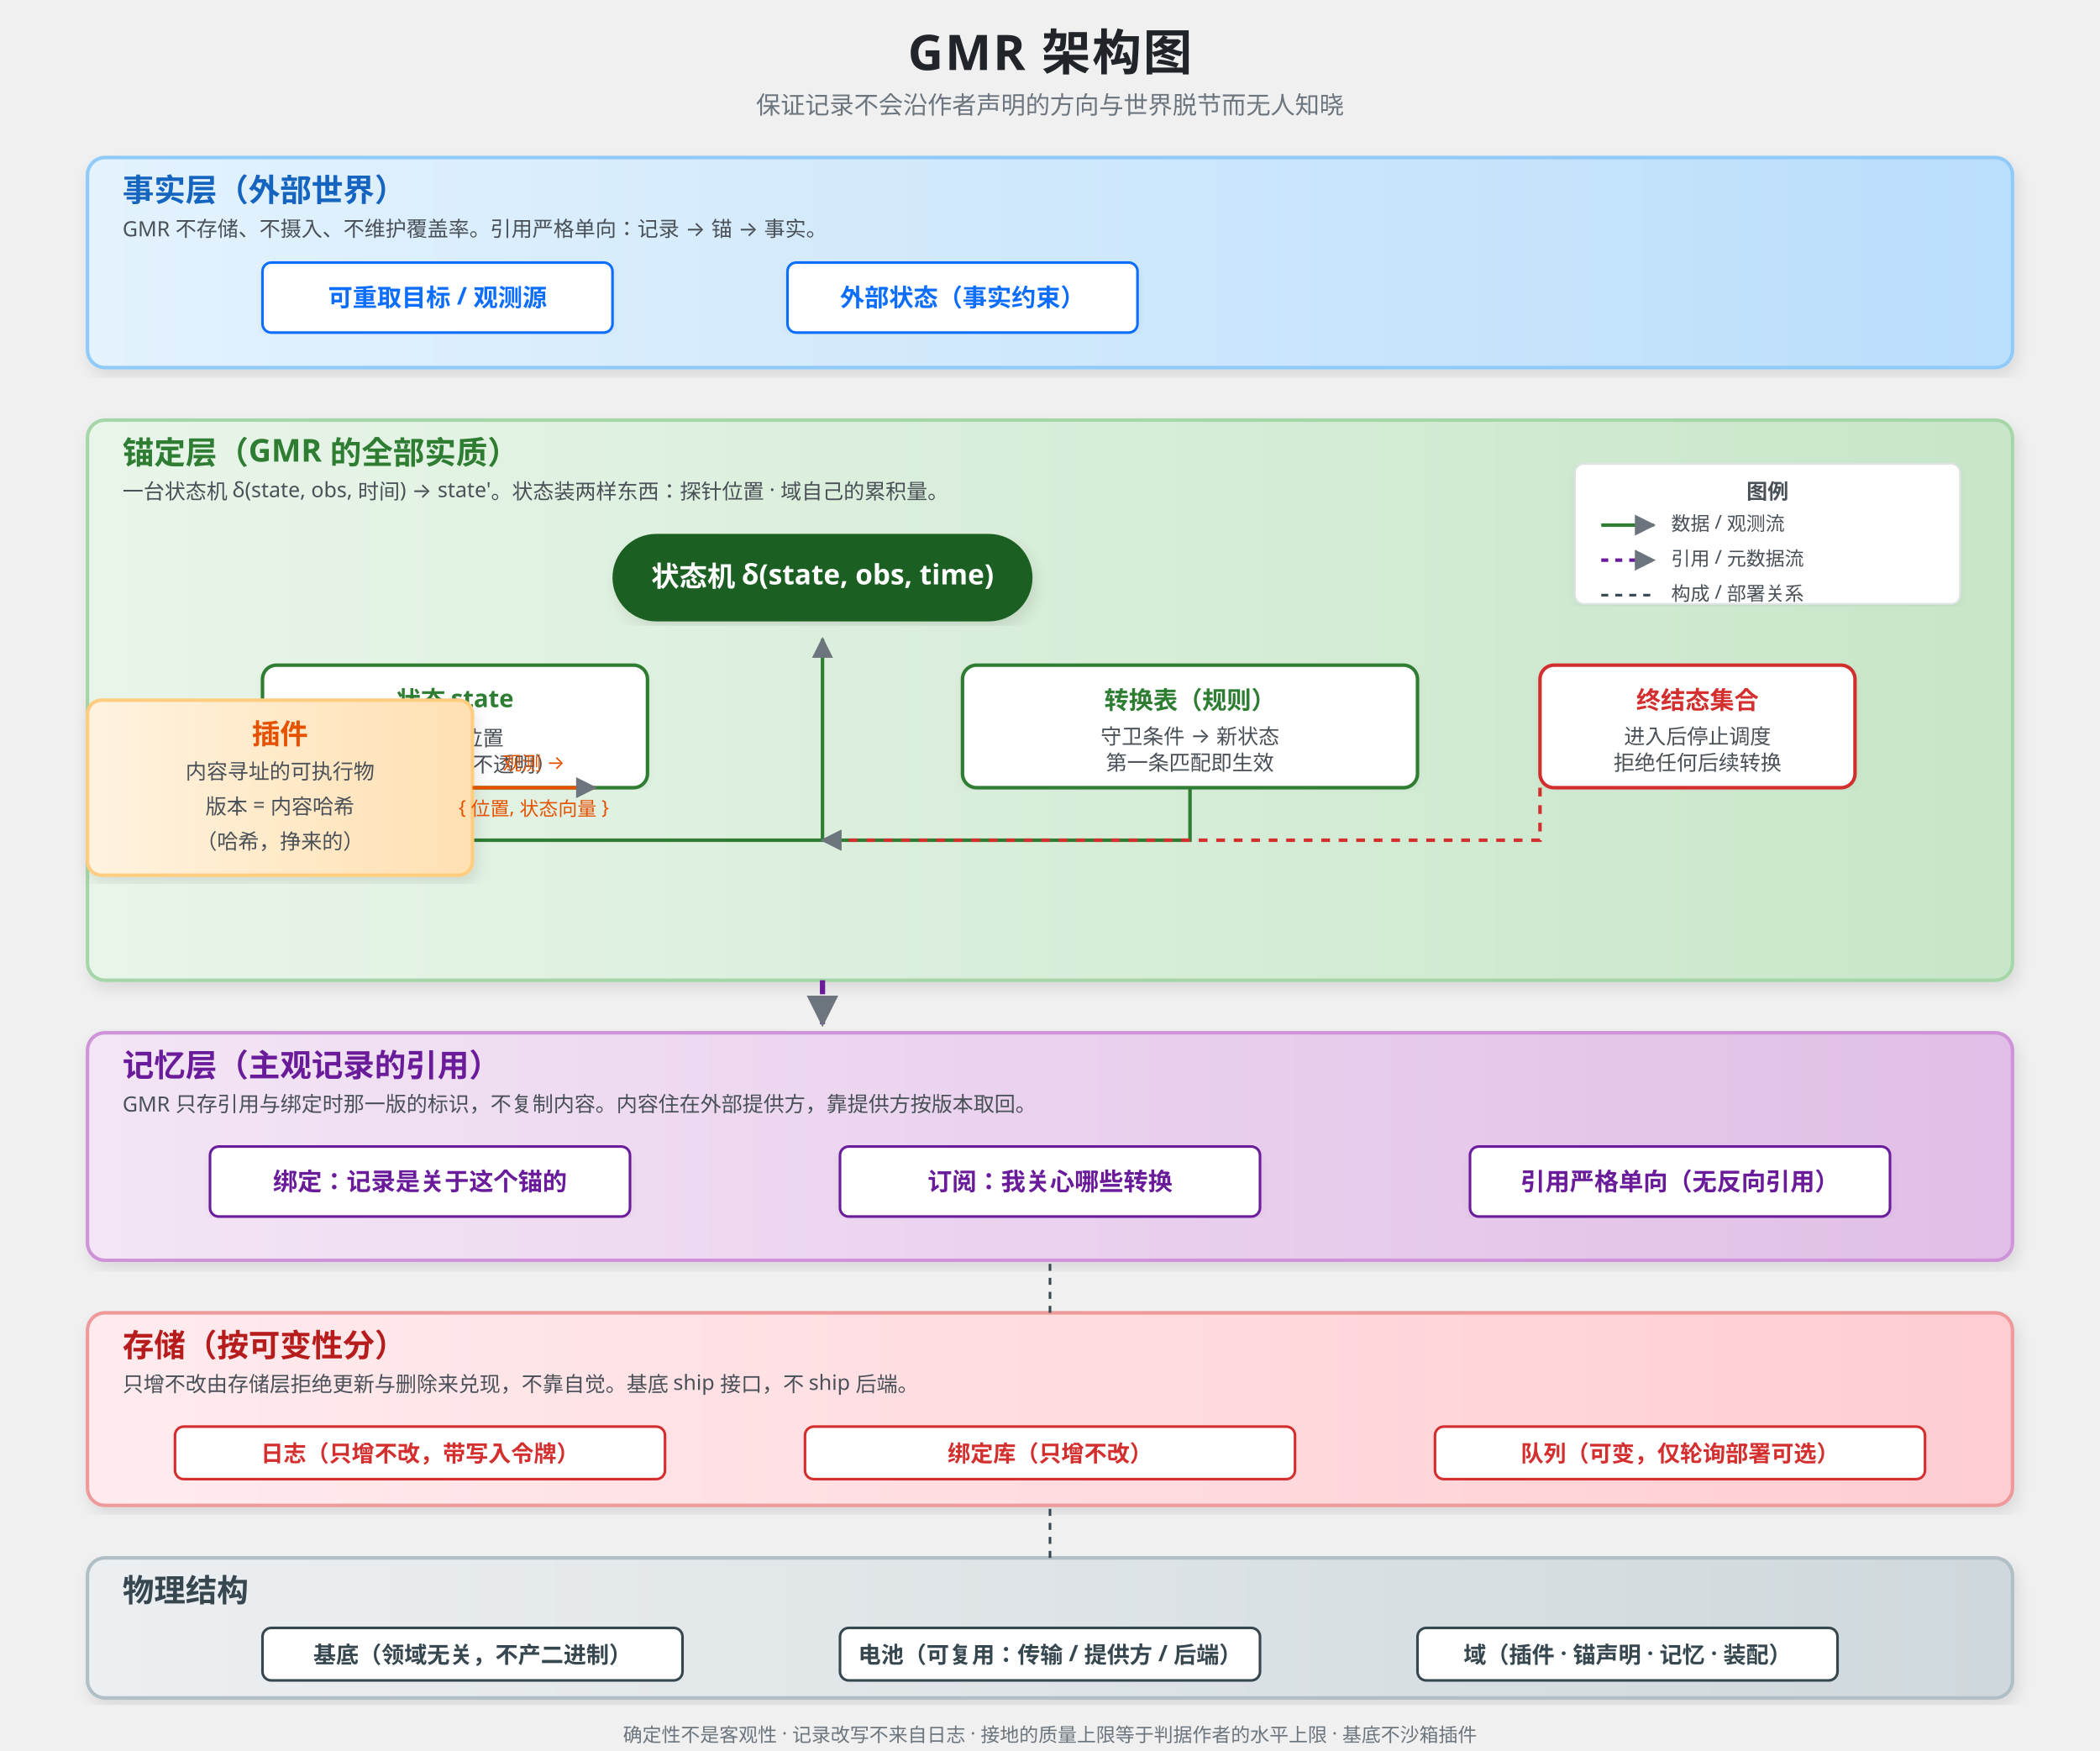
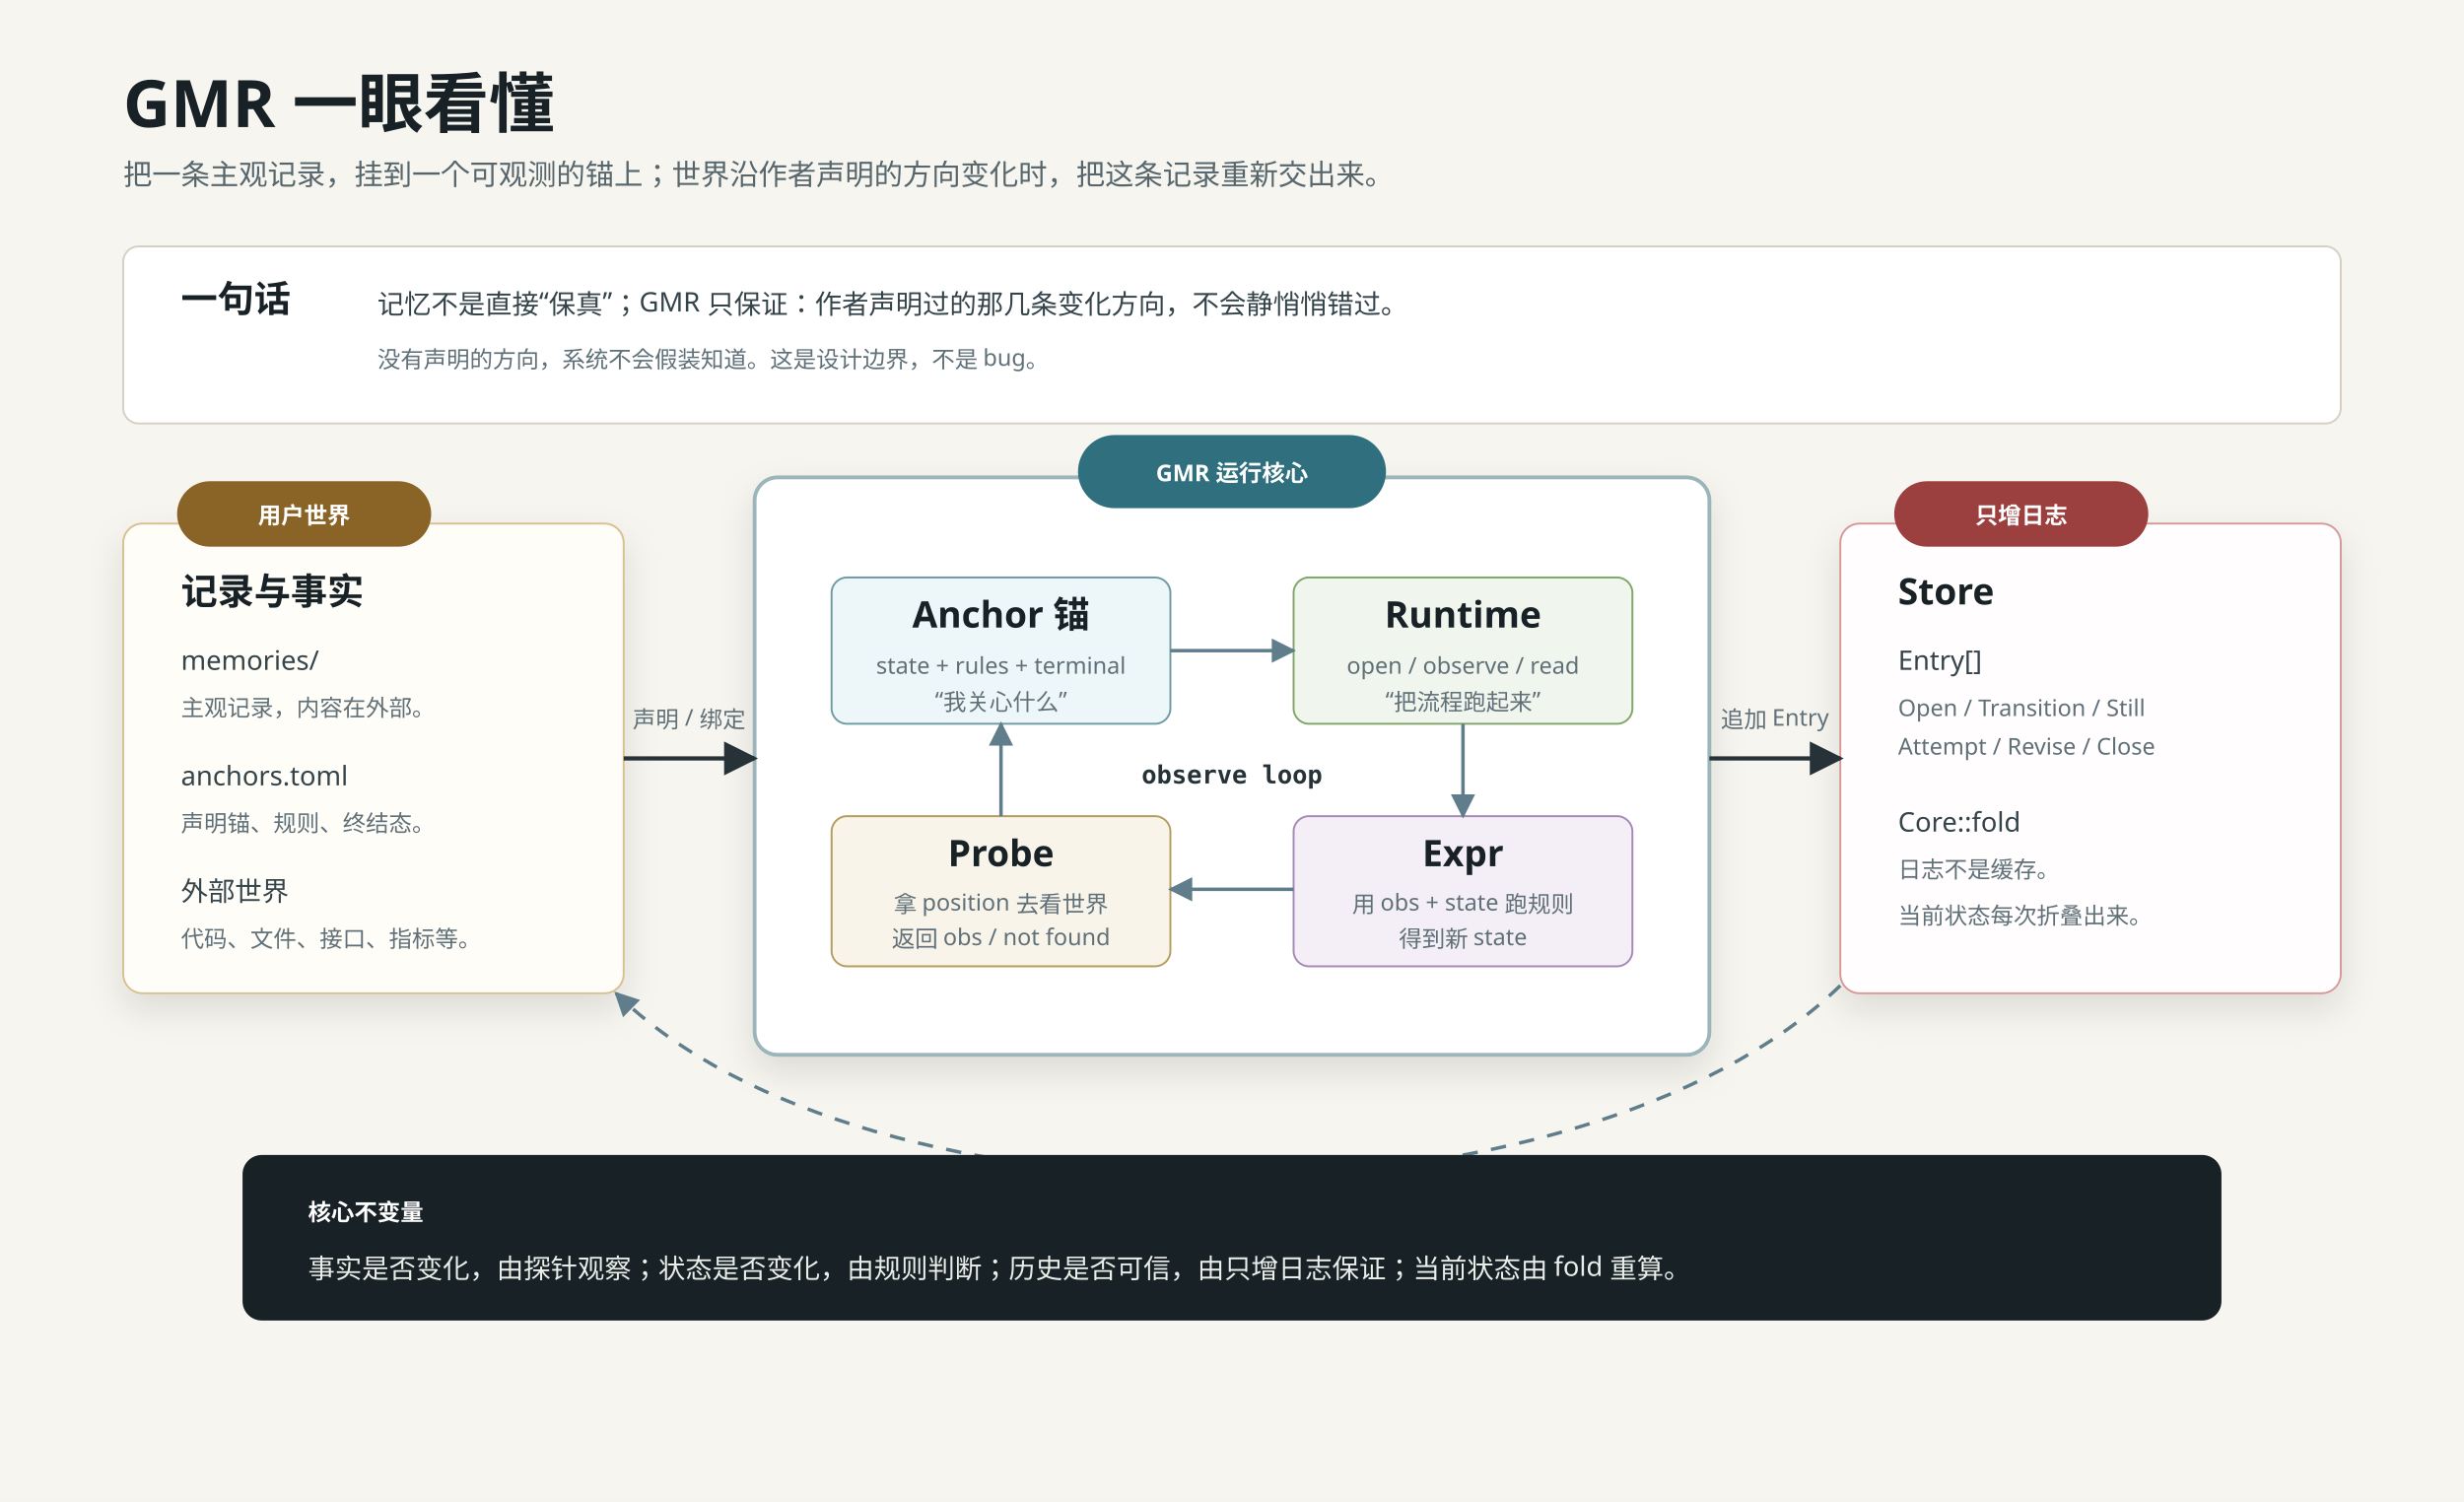
- <svg xmlns="http://www.w3.org/2000/svg" viewBox="0 0 1200 1000" width="100%" height="100%" style="background-color: #f4f6f9; font-family: 'Segoe UI', -apple-system, sans-serif;">
+ <svg xmlns="http://www.w3.org/2000/svg" viewBox="0 0 1280 780" width="1280" height="780" role="img" aria-labelledby="title desc">
  <defs>
-     <marker id="arrow" viewBox="0 0 10 10" refX="9" refY="5" markerWidth="6" markerHeight="6" orient="auto">
-       <path d="M0,0 L10,5 L0,10 Z" fill="#6c757d" />
+     <marker id="arrow" viewBox="0 0 10 10" refX="9" refY="5" markerWidth="8" markerHeight="8" orient="auto-start-reverse">
+       <path d="M 0 0 L 10 5 L 0 10 z" fill="#263238" />
    </marker>
-     <marker id="arrow-blue" viewBox="0 0 10 10" refX="9" refY="5" markerWidth="6" markerHeight="6" orient="auto">
-       <path d="M0,0 L10,5 L0,10 Z" fill="#0d6efd" />
+     <marker id="soft-arrow" viewBox="0 0 10 10" refX="9" refY="5" markerWidth="7" markerHeight="7" orient="auto-start-reverse">
+       <path d="M 0 0 L 10 5 L 0 10 z" fill="#607d8b" />
    </marker>
-     <marker id="arrow-dashed" viewBox="0 0 10 10" refX="9" refY="5" markerWidth="6" markerHeight="6" orient="auto">
-       <path d="M0,0 L10,5 L0,10 Z" fill="#adb5bd" />
-     </marker>
-     <filter id="shadow" x="-5%" y="-5%" width="110%" height="110%">
-       <feDropShadow dx="2" dy="4" stdDeviation="4" flood-color="#000000" flood-opacity="0.1" />
+     <filter id="shadow" x="-8%" y="-12%" width="116%" height="124%">
+       <feDropShadow dx="0" dy="8" stdDeviation="9" flood-color="#102027" flood-opacity="0.11" />
    </filter>
-     <filter id="light-shadow" x="-2%" y="-2%" width="104%" height="104%">
-       <feDropShadow dx="0" dy="2" stdDeviation="2" flood-color="#000000" flood-opacity="0.05" />
-     </filter>
-     <linearGradient id="grad-fact" x1="0%" y1="0%" x2="100%" y2="0%">
-       <stop offset="0%" stop-color="#e3f2fd" />
-       <stop offset="100%" stop-color="#bbdefb" />
-     </linearGradient>
-     <linearGradient id="grad-anchor" x1="0%" y1="0%" x2="100%" y2="0%">
-       <stop offset="0%" stop-color="#e8f5e9" />
-       <stop offset="100%" stop-color="#c8e6c9" />
-     </linearGradient>
-     <linearGradient id="grad-memory" x1="0%" y1="0%" x2="100%" y2="0%">
-       <stop offset="0%" stop-color="#f3e5f5" />
-       <stop offset="100%" stop-color="#e1bee7" />
-     </linearGradient>
-     <linearGradient id="grad-plugin" x1="0%" y1="0%" x2="100%" y2="0%">
-       <stop offset="0%" stop-color="#fff3e0" />
-       <stop offset="100%" stop-color="#ffe0b2" />
-     </linearGradient>
-     <linearGradient id="grad-storage" x1="0%" y1="0%" x2="100%" y2="0%">
-       <stop offset="0%" stop-color="#ffebee" />
-       <stop offset="100%" stop-color="#ffcdd2" />
-     </linearGradient>
-     <linearGradient id="grad-physical" x1="0%" y1="0%" x2="100%" y2="0%">
-       <stop offset="0%" stop-color="#eceff1" />
-       <stop offset="100%" stop-color="#cfd8dc" />
-     </linearGradient>
+     <style>
+       .bg { fill:#f7f5ef; }
+       .title { font: 700 34px "Avenir Next","PingFang SC","Hiragino Sans GB",sans-serif; fill:#172126; }
+       .sub { font: 500 15px "Avenir Next","PingFang SC","Hiragino Sans GB",sans-serif; fill:#56666c; }
+       .box-title { font: 700 19px "Avenir Next","PingFang SC","Hiragino Sans GB",sans-serif; fill:#172126; }
+       .body { font: 500 14px "Avenir Next","PingFang SC","Hiragino Sans GB",sans-serif; fill:#34444a; }
+       .small { font: 500 12px "Avenir Next","PingFang SC","Hiragino Sans GB",sans-serif; fill:#607078; }
+       .mono { font: 700 13px "SF Mono","JetBrains Mono",Menlo,monospace; fill:#263238; }
+       .tag { font: 700 12px "Avenir Next","PingFang SC","Hiragino Sans GB",sans-serif; fill:#ffffff; }
+       .line { fill:none; stroke:#263238; stroke-width:2.2; marker-end:url(#arrow); }
+       .soft-line { fill:none; stroke:#607d8b; stroke-width:1.8; marker-end:url(#soft-arrow); }
+       .dash { stroke-dasharray:8 7; }
+     </style>
  </defs>
-   <text x="600" y="40" font-size="28" font-weight="bold" fill="#212529" text-anchor="middle" letter-spacing="1">GMR 架构图</text>
-   <text x="600" y="65" font-size="14" fill="#6c757d" text-anchor="middle">保证记录不会沿作者声明的方向与世界脱节而无人知晓</text>
-   <rect x="50" y="90" width="1100" height="120" rx="10" fill="url(#grad-fact)" stroke="#90caf9" stroke-width="2" filter="url(#shadow)" />
-   <text x="70" y="115" font-size="18" font-weight="bold" fill="#1565c0">事实层（外部世界）</text>
-   <text x="70" y="135" font-size="12" fill="#495057">GMR 不存储、不摄入、不维护覆盖率。引用严格单向：记录 → 锚 → 事实。</text>
-   <rect x="150" y="150" width="200" height="40" rx="5" fill="#ffffff" stroke="#0d6efd" stroke-width="1.5" filter="url(#light-shadow)" />
-   <text x="250" y="175" font-size="14" fill="#0d6efd" text-anchor="middle" font-weight="bold">可重取目标 / 观测源</text>
-   <rect x="450" y="150" width="200" height="40" rx="5" fill="#ffffff" stroke="#0d6efd" stroke-width="1.5" filter="url(#light-shadow)" />
-   <text x="550" y="175" font-size="14" fill="#0d6efd" text-anchor="middle" font-weight="bold">外部状态（事实约束）</text>
-   <rect x="50" y="240" width="1100" height="320" rx="10" fill="url(#grad-anchor)" stroke="#a5d6a7" stroke-width="2" filter="url(#shadow)" />
-   <text x="70" y="265" font-size="18" font-weight="bold" fill="#2e7d32">锚定层（GMR 的全部实质）</text>
-   <text x="70" y="285" font-size="12" fill="#495057">一台状态机 δ(state, obs, 时间) → state'。状态装两样东西：探针位置 · 域自己的累积量。</text>
-   <rect x="350" y="305" width="240" height="50" rx="25" fill="#1b5e20" filter="url(#shadow)" />
-   <text x="470" y="335" font-size="16" font-weight="bold" fill="#ffffff" text-anchor="middle">状态机 δ(state, obs, time)</text>
-   <rect x="150" y="380" width="220" height="70" rx="8" fill="#ffffff" stroke="#2e7d32" stroke-width="2" filter="url(#light-shadow)" />
-   <text x="260" y="405" font-size="14" font-weight="bold" fill="#2e7d32" text-anchor="middle">状态 state</text>
-   <text x="260" y="425" font-size="12" fill="#495057" text-anchor="middle">• 探针位置</text>
-   <text x="260" y="440" font-size="12" fill="#495057" text-anchor="middle">• 域累积量（不透明）</text>
-   <rect x="550" y="380" width="260" height="70" rx="8" fill="#ffffff" stroke="#2e7d32" stroke-width="2" filter="url(#light-shadow)" />
-   <text x="680" y="405" font-size="14" font-weight="bold" fill="#2e7d32" text-anchor="middle">转换表（规则）</text>
-   <text x="680" y="425" font-size="12" fill="#495057" text-anchor="middle">守卫条件 → 新状态</text>
-   <text x="680" y="440" font-size="12" fill="#495057" text-anchor="middle">第一条匹配即生效</text>
-   <rect x="880" y="380" width="180" height="70" rx="8" fill="#ffffff" stroke="#d32f2f" stroke-width="2" filter="url(#light-shadow)" />
-   <text x="970" y="405" font-size="14" font-weight="bold" fill="#d32f2f" text-anchor="middle">终结态集合</text>
-   <text x="970" y="425" font-size="12" fill="#495057" text-anchor="middle">进入后停止调度</text>
-   <text x="970" y="440" font-size="12" fill="#495057" text-anchor="middle">拒绝任何后续转换</text>
-   <path d="M 260 450 L 260 480 L 470 480 L 470 365" fill="none" stroke="#2e7d32" stroke-width="2" marker-end="url(#arrow)" />
-   <path d="M 680 450 L 680 480 L 470 480" fill="none" stroke="#2e7d32" stroke-width="2" marker-end="url(#arrow)" />
-   <path d="M 880 450 L 880 480 L 470 480" fill="none" stroke="#d32f2f" stroke-width="2" stroke-dasharray="5,5" marker-end="url(#arrow)" />
-   <rect x="50" y="400" width="220" height="100" rx="8" fill="url(#grad-plugin)" stroke="#ffcc80" stroke-width="2" filter="url(#shadow)" />
-   <text x="160" y="425" font-size="16" font-weight="bold" fill="#e65100" text-anchor="middle">插件</text>
-   <text x="160" y="445" font-size="12" fill="#495057" text-anchor="middle">内容寻址的可执行物</text>
-   <text x="160" y="465" font-size="12" fill="#495057" text-anchor="middle">版本 = 内容哈希</text>
-   <text x="160" y="485" font-size="12" fill="#495057" text-anchor="middle">（哈希，挣来的）</text>
-   <path d="M 270 450 L 340 450" fill="none" stroke="#e65100" stroke-width="2" marker-end="url(#arrow)" />
-   <text x="305" y="440" font-size="11" fill="#e65100" text-anchor="middle">观测 →</text>
-   <text x="305" y="465" font-size="11" fill="#e65100" text-anchor="middle">{ 位置, 状态向量 }</text>
-   <rect x="50" y="590" width="1100" height="130" rx="10" fill="url(#grad-memory)" stroke="#ce93d8" stroke-width="2" filter="url(#shadow)" />
-   <text x="70" y="615" font-size="18" font-weight="bold" fill="#6a1b9a">记忆层（主观记录的引用）</text>
-   <text x="70" y="635" font-size="12" fill="#495057">GMR 只存引用与绑定时那一版的标识，不复制内容。内容住在外部提供方，靠提供方按版本取回。</text>
-   <rect x="120" y="655" width="240" height="40" rx="5" fill="#ffffff" stroke="#6a1b9a" stroke-width="1.5" filter="url(#light-shadow)" />
-   <text x="240" y="680" font-size="14" fill="#6a1b9a" text-anchor="middle" font-weight="bold">绑定：记录是关于这个锚的</text>
-   <rect x="480" y="655" width="240" height="40" rx="5" fill="#ffffff" stroke="#6a1b9a" stroke-width="1.5" filter="url(#light-shadow)" />
-   <text x="600" y="680" font-size="14" fill="#6a1b9a" text-anchor="middle" font-weight="bold">订阅：我关心哪些转换</text>
-   <rect x="840" y="655" width="240" height="40" rx="5" fill="#ffffff" stroke="#6a1b9a" stroke-width="1.5" filter="url(#light-shadow)" />
-   <text x="960" y="680" font-size="14" fill="#6a1b9a" text-anchor="middle" font-weight="bold">引用严格单向（无反向引用）</text>
-   <path d="M 470 560 L 470 580 L 470 585" fill="none" stroke="#6a1b9a" stroke-width="3" marker-end="url(#arrow)" stroke-dasharray="8,4" />
-   <rect x="50" y="750" width="1100" height="110" rx="10" fill="url(#grad-storage)" stroke="#ef9a9a" stroke-width="2" filter="url(#shadow)" />
-   <text x="70" y="775" font-size="18" font-weight="bold" fill="#b71c1c">存储（按可变性分）</text>
-   <text x="70" y="795" font-size="12" fill="#495057">只增不改由存储层拒绝更新与删除来兑现，不靠自觉。基底 ship 接口，不 ship 后端。</text>
-   <rect x="100" y="815" width="280" height="30" rx="5" fill="#ffffff" stroke="#d32f2f" stroke-width="1.5" />
-   <text x="240" y="835" font-size="13" fill="#d32f2f" text-anchor="middle" font-weight="bold">日志（只增不改，带写入令牌）</text>
-   <rect x="460" y="815" width="280" height="30" rx="5" fill="#ffffff" stroke="#d32f2f" stroke-width="1.5" />
-   <text x="600" y="835" font-size="13" fill="#d32f2f" text-anchor="middle" font-weight="bold">绑定库（只增不改）</text>
-   <rect x="820" y="815" width="280" height="30" rx="5" fill="#ffffff" stroke="#d32f2f" stroke-width="1.5" />
-   <text x="960" y="835" font-size="13" fill="#d32f2f" text-anchor="middle" font-weight="bold">队列（可变，仅轮询部署可选）</text>
-   <rect x="50" y="890" width="1100" height="80" rx="10" fill="url(#grad-physical)" stroke="#b0bec5" stroke-width="2" filter="url(#shadow)" />
-   <text x="70" y="915" font-size="18" font-weight="bold" fill="#37474f">物理结构</text>
-   <rect x="150" y="930" width="240" height="30" rx="5" fill="#ffffff" stroke="#37474f" stroke-width="1.5" />
-   <text x="270" y="950" font-size="13" fill="#37474f" text-anchor="middle" font-weight="bold">基底（领域无关，不产二进制）</text>
-   <rect x="480" y="930" width="240" height="30" rx="5" fill="#ffffff" stroke="#37474f" stroke-width="1.5" />
-   <text x="600" y="950" font-size="13" fill="#37474f" text-anchor="middle" font-weight="bold">电池（可复用：传输 / 提供方 / 后端）</text>
-   <rect x="810" y="930" width="240" height="30" rx="5" fill="#ffffff" stroke="#37474f" stroke-width="1.5" />
-   <text x="930" y="950" font-size="13" fill="#37474f" text-anchor="middle" font-weight="bold">域（插件 · 锚声明 · 记忆 · 装配）</text>
-   <path d="M 600 890 L 600 860" fill="none" stroke="#37474f" stroke-width="1.5" stroke-dasharray="4,4" />
-   <path d="M 600 750 L 600 720" fill="none" stroke="#37474f" stroke-width="1.5" stroke-dasharray="4,4" />
-   <rect x="50" y="980" width="1100" height="20" rx="0" fill="none" />
-   <text x="600" y="995" font-size="11" fill="#6c757d" text-anchor="middle">确定性不是客观性 · 记录改写不来自日志 · 接地的质量上限等于判据作者的水平上限 · 基底不沙箱插件</text>
-   <g transform="translate(900, 265)">
-     <rect x="0" y="0" width="220" height="80" rx="5" fill="#ffffff" stroke="#dee2e6" stroke-width="1" filter="url(#light-shadow)" />
-     <text x="110" y="20" font-size="12" font-weight="bold" fill="#495057" text-anchor="middle">图例</text>
-     <line x1="15" y1="35" x2="45" y2="35" stroke="#2e7d32" stroke-width="2" marker-end="url(#arrow)" />
-     <text x="55" y="38" font-size="11" fill="#495057">数据 / 观测流</text>
-     <line x1="15" y1="55" x2="45" y2="55" stroke="#6a1b9a" stroke-width="2" stroke-dasharray="4,4" marker-end="url(#arrow)" />
-     <text x="55" y="58" font-size="11" fill="#495057">引用 / 元数据流</text>
-     <line x1="15" y1="75" x2="45" y2="75" stroke="#37474f" stroke-width="1.5" stroke-dasharray="4,4" />
-     <text x="55" y="78" font-size="11" fill="#495057">构成 / 部署关系</text>
-   </g>
+   <rect class="bg" width="1280" height="780" />
+   <text x="64" y="66" class="title">GMR 一眼看懂</text>
+   <text x="64" y="96" class="sub">把一条主观记录，挂到一个可观测的锚上；世界沿作者声明的方向变化时，把这条记录重新交出来。</text>
+   <rect x="64" y="128" width="1152" height="92" rx="8" fill="#ffffff" stroke="#d6d0c4" />
+   <text x="94" y="162" class="box-title">一句话</text>
+   <text x="196" y="163" class="body">记忆不是直接“保真”；GMR 只保证：作者声明过的那几条变化方向，不会静悄悄错过。</text>
+   <text x="196" y="191" class="small">没有声明的方向，系统不会假装知道。这是设计边界，不是 bug。</text>
+   <rect x="64" y="272" width="260" height="244" rx="10" fill="#fffdf8" stroke="#d7c091" filter="url(#shadow)" />
+   <rect x="92" y="250" width="132" height="34" rx="17" fill="#8a6426" />
+   <text x="158" y="272" class="tag" text-anchor="middle">用户世界</text>
+   <text x="94" y="314" class="box-title">记录与事实</text>
+   <text x="94" y="348" class="body">memories/</text>
+   <text x="94" y="372" class="small">主观记录，内容在外部。</text>
+   <text x="94" y="408" class="body">anchors.toml</text>
+   <text x="94" y="432" class="small">声明锚、规则、终结态。</text>
+   <text x="94" y="468" class="body">外部世界</text>
+   <text x="94" y="492" class="small">代码、文件、接口、指标等。</text>
+   <rect x="392" y="248" width="496" height="300" rx="12" fill="#ffffff" stroke="#9bb5bb" stroke-width="2" filter="url(#shadow)" />
+   <rect x="560" y="226" width="160" height="38" rx="19" fill="#2f6f7e" />
+   <text x="640" y="250" class="tag" text-anchor="middle">GMR 运行核心</text>
+   <rect x="432" y="300" width="176" height="76" rx="8" fill="#edf6f8" stroke="#6f9ba5" />
+   <text x="520" y="326" class="box-title" text-anchor="middle">Anchor 锚</text>
+   <text x="520" y="350" class="small" text-anchor="middle">state + rules + terminal</text>
+   <text x="520" y="368" class="small" text-anchor="middle">“我关心什么”</text>
+   <rect x="672" y="300" width="176" height="76" rx="8" fill="#f0f5ee" stroke="#82a66a" />
+   <text x="760" y="326" class="box-title" text-anchor="middle">Runtime</text>
+   <text x="760" y="350" class="small" text-anchor="middle">open / observe / read</text>
+   <text x="760" y="368" class="small" text-anchor="middle">“把流程跑起来”</text>
+   <rect x="432" y="424" width="176" height="78" rx="8" fill="#f8f4ea" stroke="#b89b5e" />
+   <text x="520" y="450" class="box-title" text-anchor="middle">Probe</text>
+   <text x="520" y="474" class="small" text-anchor="middle">拿 position 去看世界</text>
+   <text x="520" y="492" class="small" text-anchor="middle">返回 obs / not found</text>
+   <rect x="672" y="424" width="176" height="78" rx="8" fill="#f4eff7" stroke="#a888b8" />
+   <text x="760" y="450" class="box-title" text-anchor="middle">Expr</text>
+   <text x="760" y="474" class="small" text-anchor="middle">用 obs + state 跑规则</text>
+   <text x="760" y="492" class="small" text-anchor="middle">得到新 state</text>
+   <path d="M608 338 H672" class="soft-line" />
+   <path d="M760 376 V424" class="soft-line" />
+   <path d="M672 462 H608" class="soft-line" />
+   <path d="M520 424 V376" class="soft-line" />
+   <text x="640" y="407" class="mono" text-anchor="middle">observe loop</text>
+   <rect x="956" y="272" width="260" height="244" rx="10" fill="#fffdfd" stroke="#d49a9a" filter="url(#shadow)" />
+   <rect x="984" y="250" width="132" height="34" rx="17" fill="#9b3f3f" />
+   <text x="1050" y="272" class="tag" text-anchor="middle">只增日志</text>
+   <text x="986" y="314" class="box-title">Store</text>
+   <text x="986" y="348" class="body">Entry[]</text>
+   <text x="986" y="372" class="small">Open / Transition / Still</text>
+   <text x="986" y="392" class="small">Attempt / Revise / Close</text>
+   <text x="986" y="432" class="body">Core::fold</text>
+   <text x="986" y="456" class="small">日志不是缓存。</text>
+   <text x="986" y="480" class="small">当前状态每次折叠出来。</text>
+   <path d="M324 394 H392" class="line" />
+   <text x="358" y="378" class="small" text-anchor="middle">声明 / 绑定</text>
+   <path d="M888 394 H956" class="line" />
+   <text x="922" y="378" class="small" text-anchor="middle">追加 Entry</text>
+   <path d="M956 512 C 820 644, 450 644, 320 516" class="soft-line dash" />
+   <text x="640" y="654" class="small" text-anchor="middle">read / edges：把 AnchorState 和变化交回给使用者</text>
+   <rect x="126" y="600" width="1028" height="86" rx="10" fill="#172126" />
+   <text x="160" y="634" class="tag">核心不变量</text>
+   <text x="160" y="664" font-family="Avenir Next, PingFang SC, Hiragino Sans GB, sans-serif" font-size="14" font-weight="500" fill="#e9eee9">事实是否变化，由探针观察；状态是否变化，由规则判断；历史是否可信，由只增日志保证；当前状态由 fold 重算。</text>
</svg>
